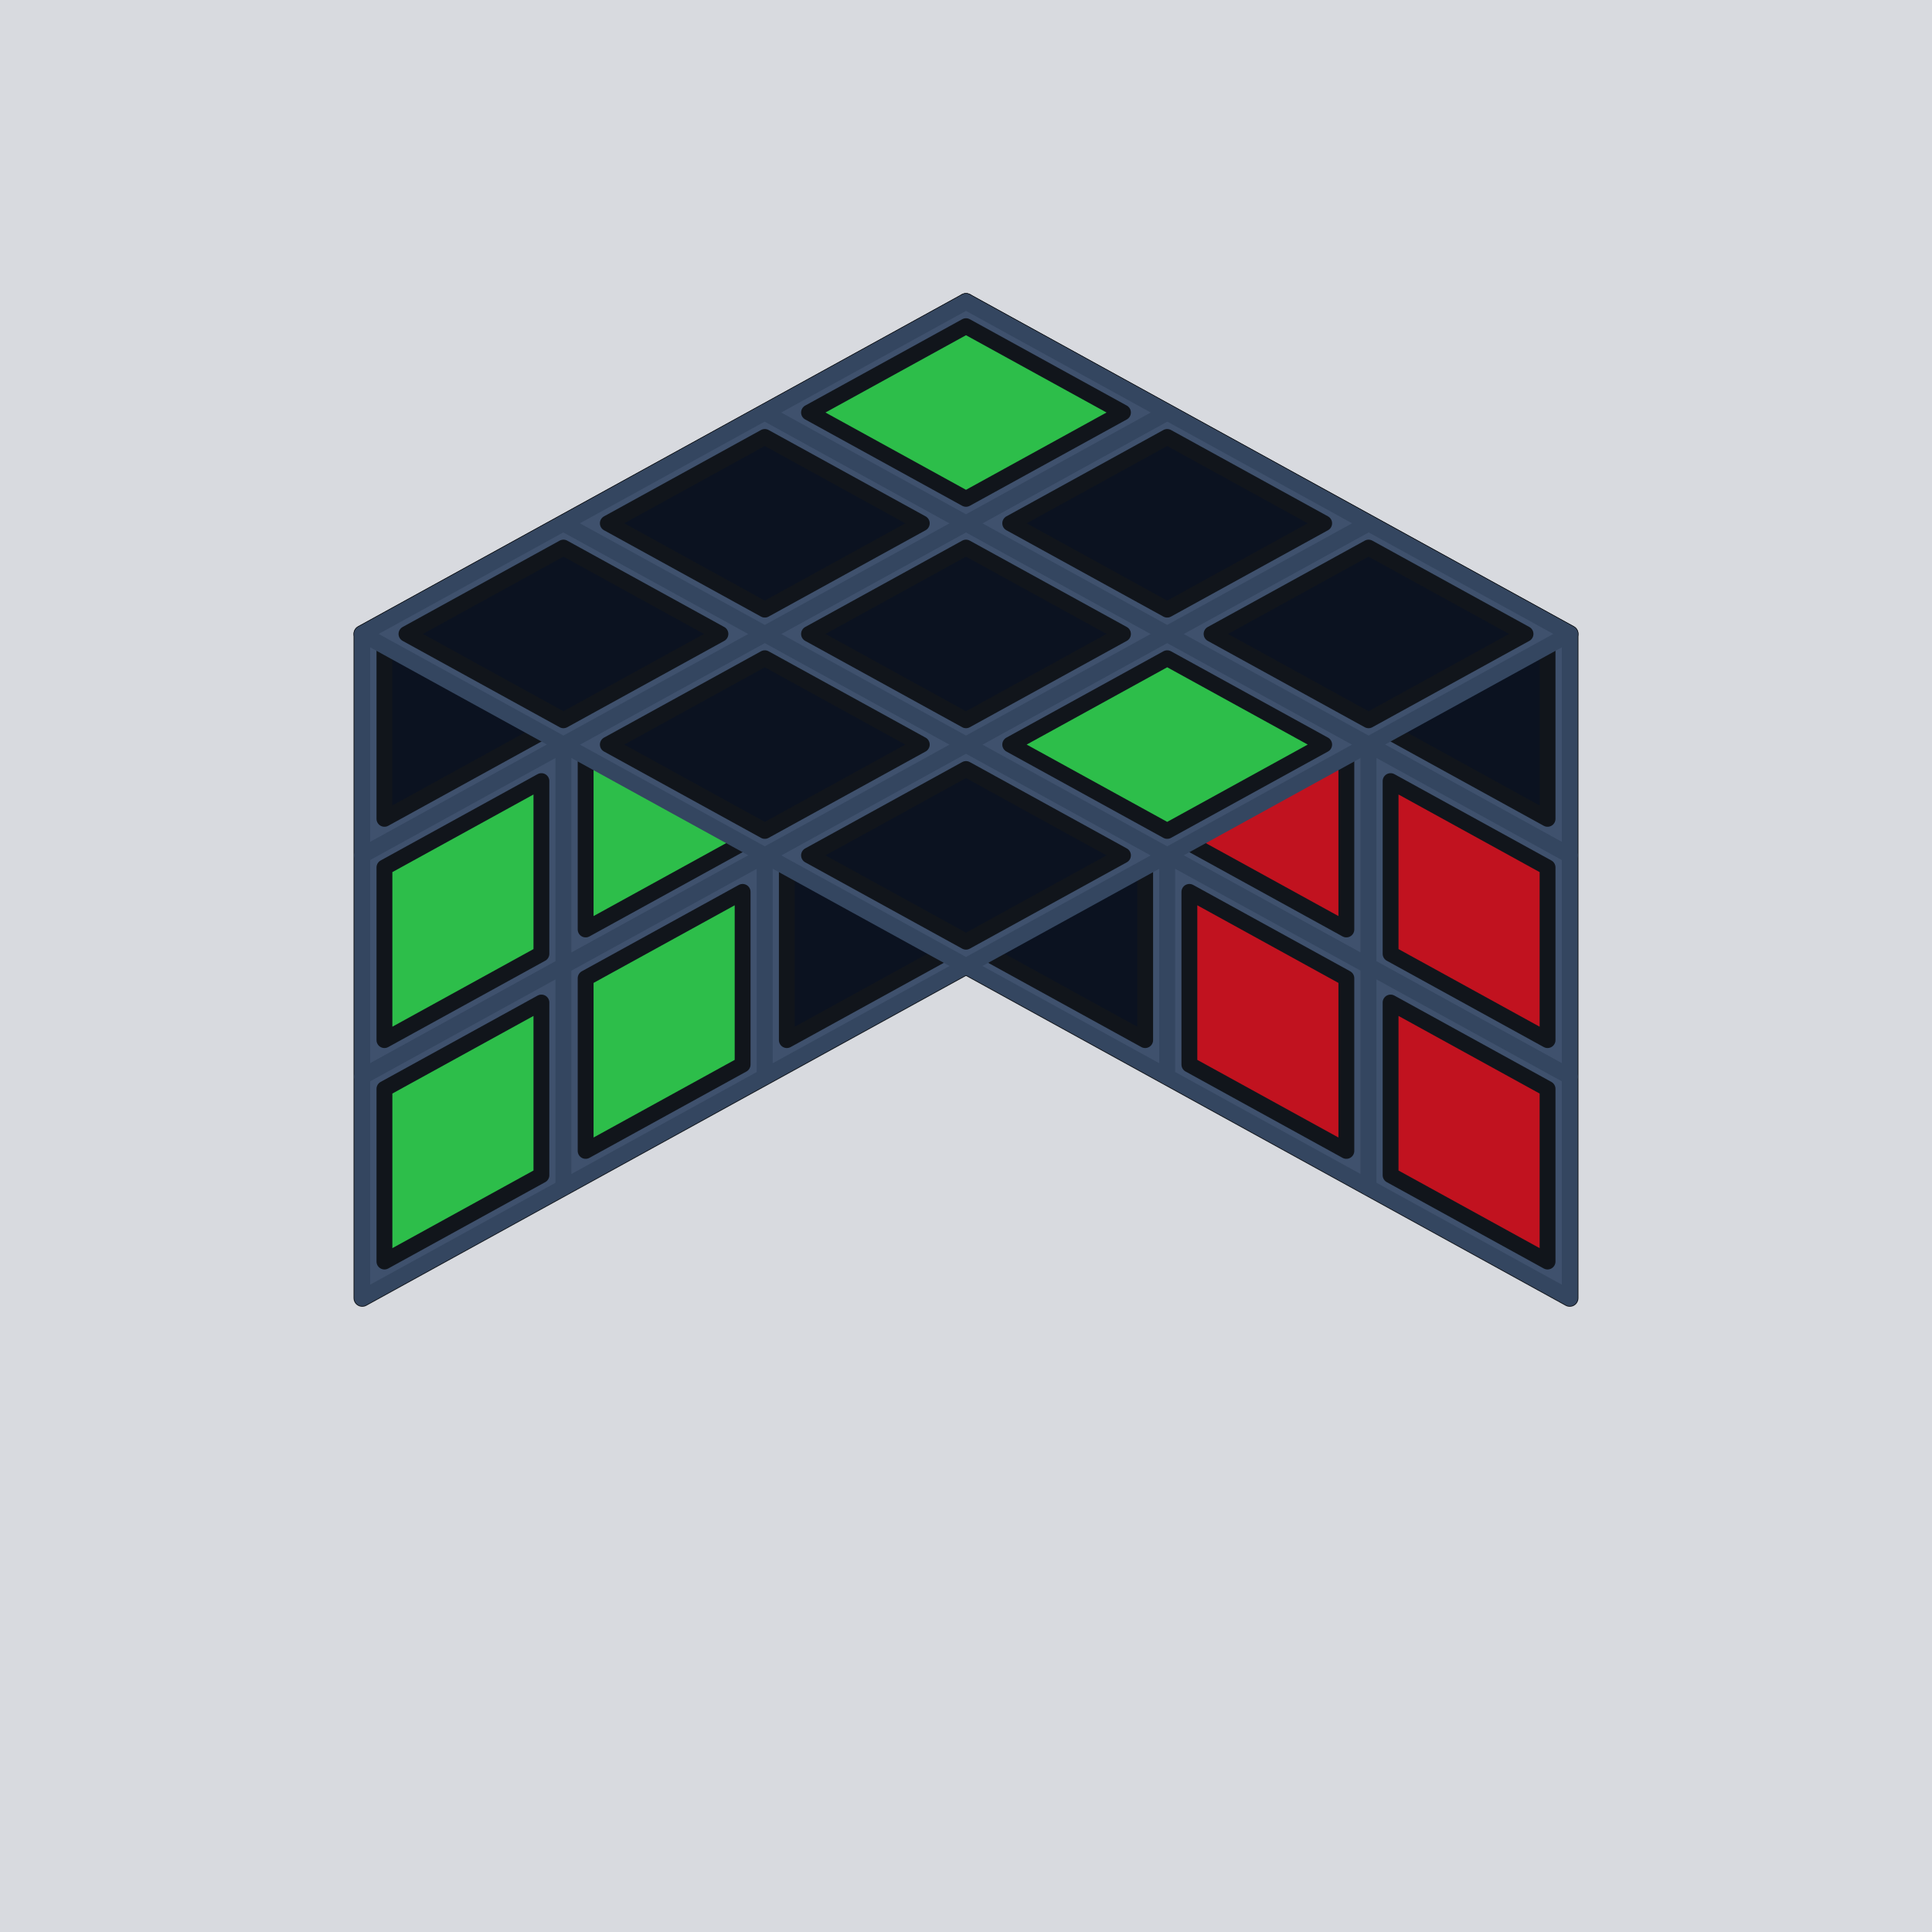
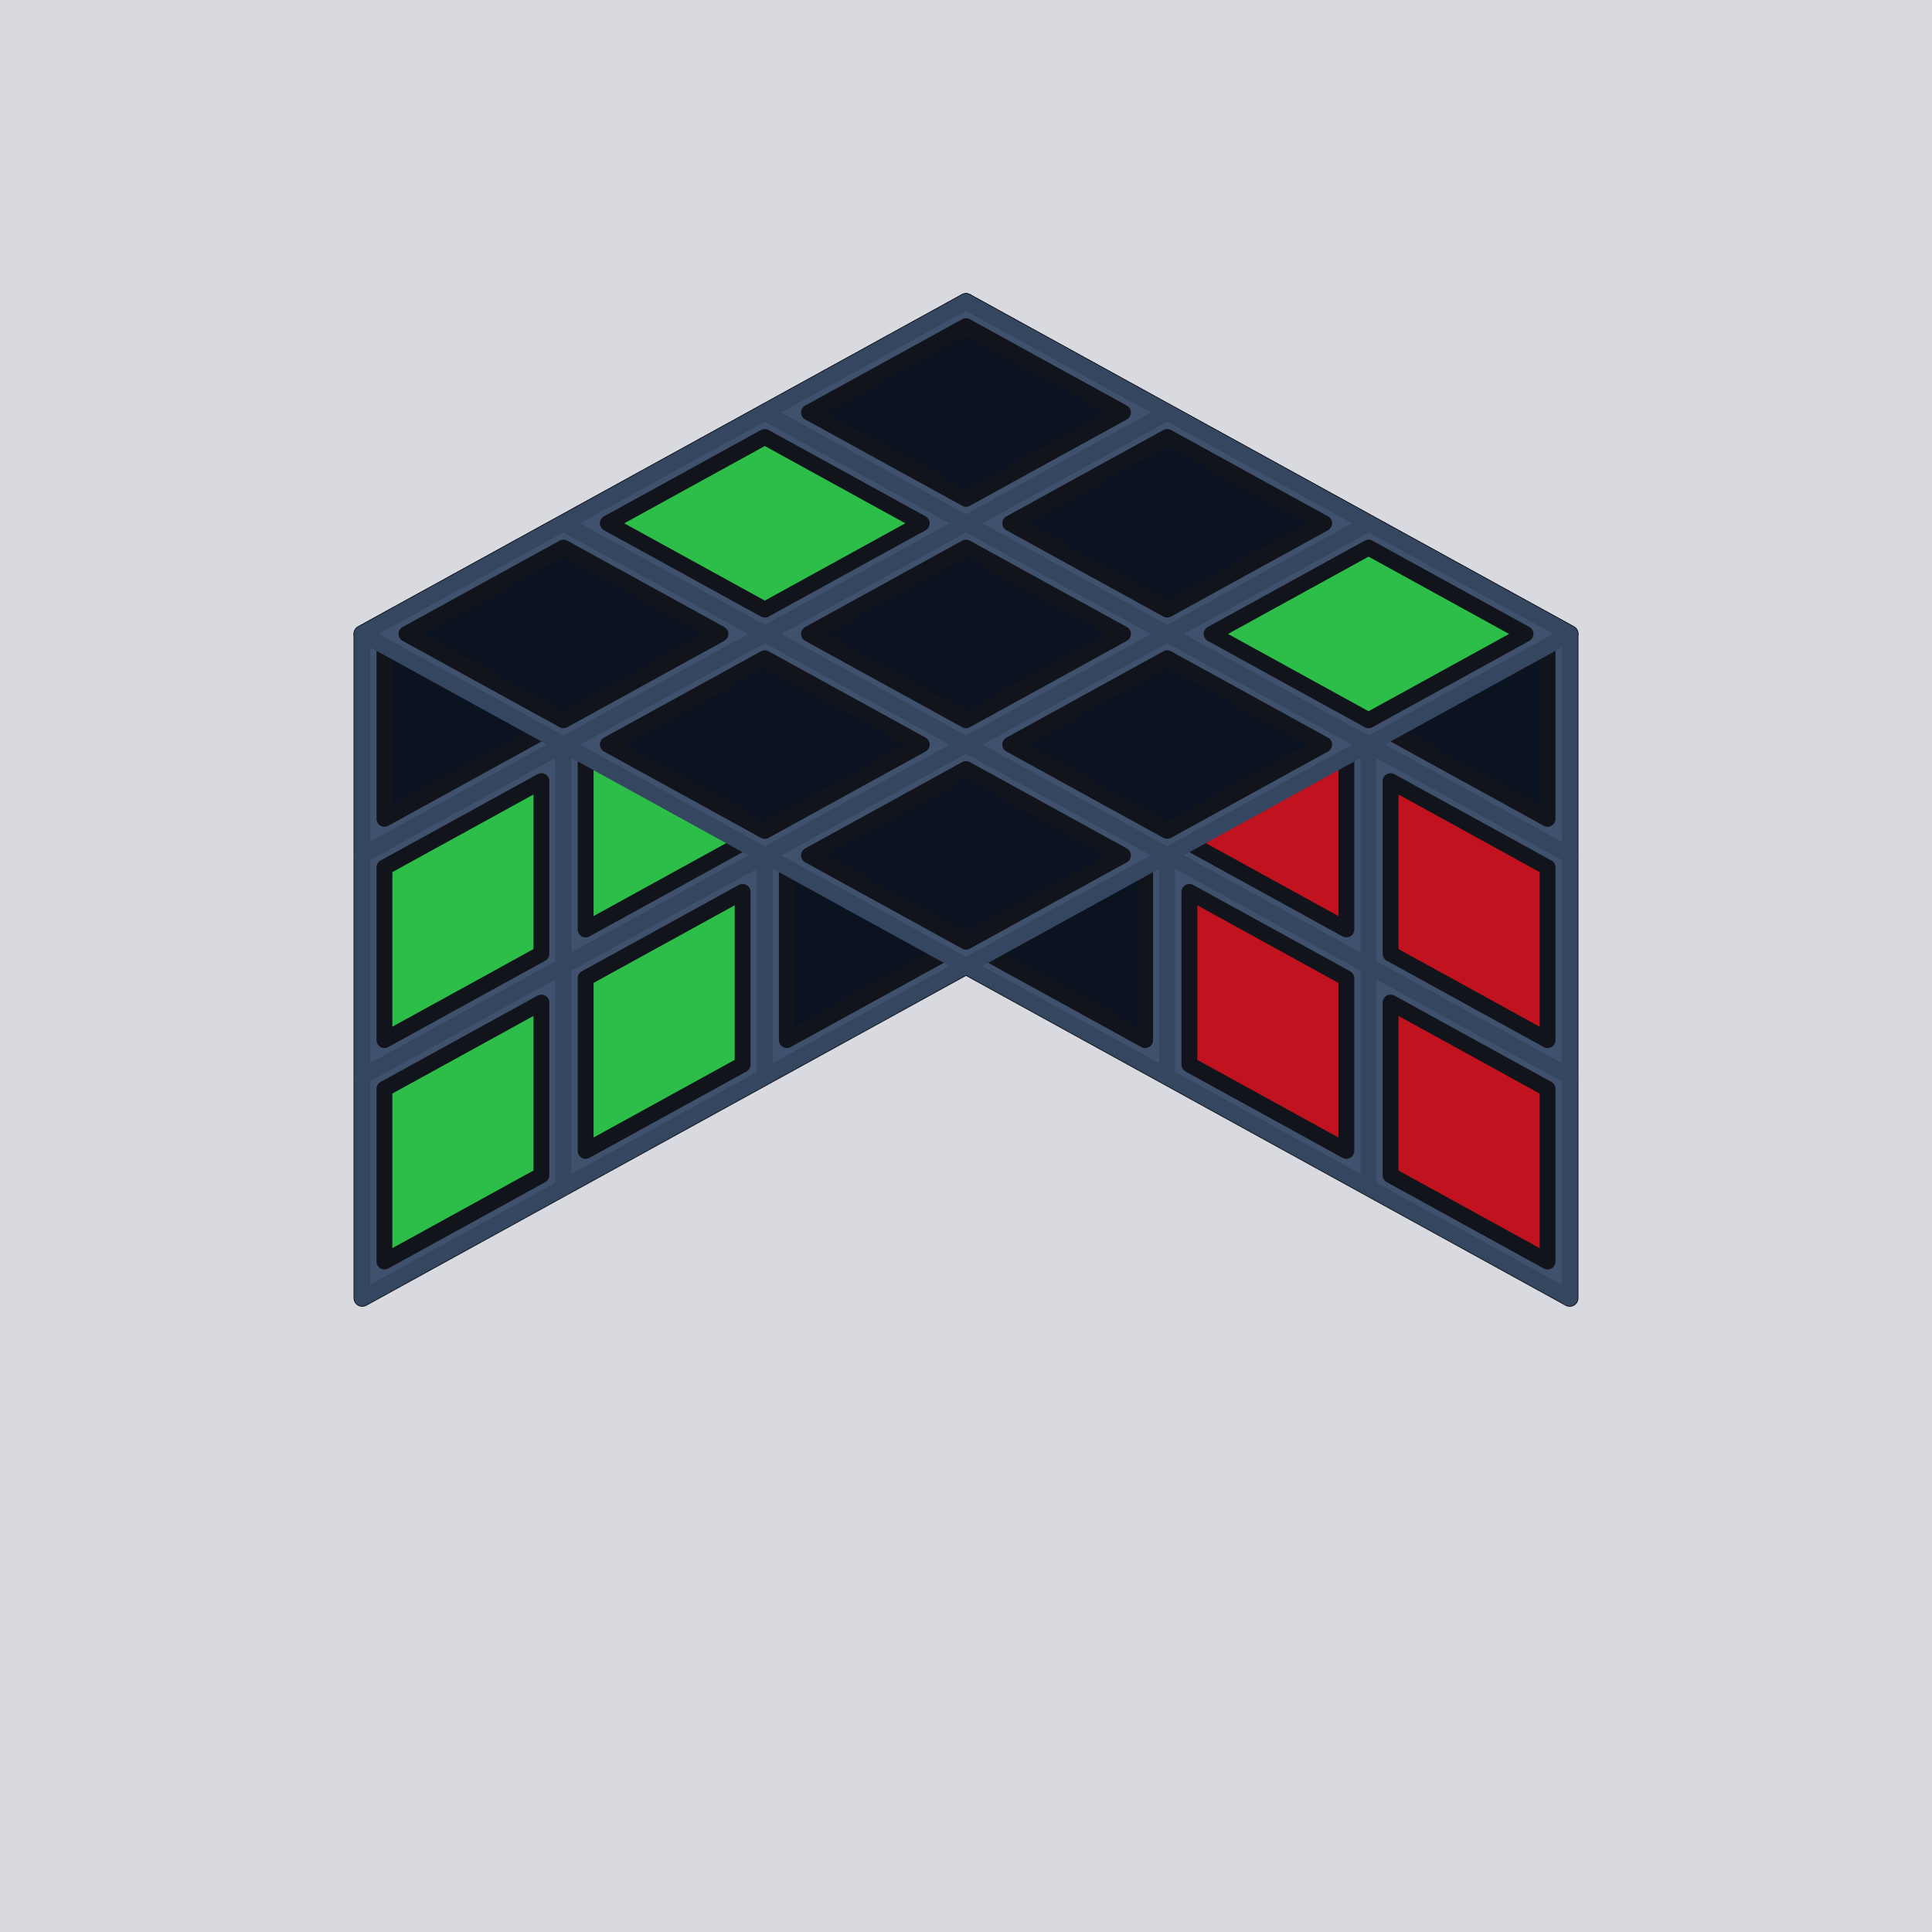
<svg xmlns="http://www.w3.org/2000/svg" viewBox="0 0 128 128">
  <rect x="0" y="0" width="128" height="128" fill="#D8DADF" />
  <polygon points="64.00,64.00 104.00,42.00 64.00,20.00 24.00,42.00" fill="#0B1220" stroke="#11151B" stroke-width="1.15" stroke-linejoin="round" />
  <polygon points="24.00,42.00 64.00,20.00 64.00,64.00 24.00,86.00" fill="#0B1220" stroke="#11151B" stroke-width="1.15" stroke-linejoin="round" />
  <polygon points="64.00,20.00 104.00,42.00 104.00,86.00 64.00,64.00" fill="#0B1220" stroke="#11151B" stroke-width="1.15" stroke-linejoin="round" />
  <polygon points="24.00,42.00 37.33,34.67 37.33,49.33 24.00,56.67" fill="#3F516D" stroke="#344660" stroke-width="1.05" stroke-linejoin="round" />
  <polygon points="25.47,42.81 35.87,37.09 35.87,48.53 25.47,54.25" fill="#0B1220" stroke="#11151B" stroke-width="1.05" stroke-linejoin="round" />
  <polygon points="37.33,34.67 50.67,27.33 50.67,42.00 37.33,49.33" fill="#3F516D" stroke="#344660" stroke-width="1.05" stroke-linejoin="round" />
  <polygon points="38.80,35.47 49.20,29.75 49.20,41.19 38.80,46.91" fill="#0B1220" stroke="#11151B" stroke-width="1.05" stroke-linejoin="round" />
  <polygon points="50.67,27.33 64.00,20.00 64.00,34.67 50.67,42.00" fill="#3F516D" stroke="#344660" stroke-width="1.05" stroke-linejoin="round" />
  <polygon points="52.13,28.14 62.53,22.42 62.53,33.86 52.13,39.58" fill="#F4F4F4" stroke="#11151B" stroke-width="1.05" stroke-linejoin="round" />
  <polygon points="24.00,56.67 37.33,49.33 37.33,64.00 24.00,71.33" fill="#3F516D" stroke="#344660" stroke-width="1.05" stroke-linejoin="round" />
  <polygon points="25.47,57.47 35.87,51.75 35.87,63.19 25.47,68.91" fill="#2DBE4A" stroke="#11151B" stroke-width="1.05" stroke-linejoin="round" />
  <polygon points="37.33,49.33 50.67,42.00 50.67,56.67 37.33,64.00" fill="#3F516D" stroke="#344660" stroke-width="1.05" stroke-linejoin="round" />
  <polygon points="38.80,50.14 49.20,44.42 49.20,55.86 38.80,61.58" fill="#2DBE4A" stroke="#11151B" stroke-width="1.05" stroke-linejoin="round" />
  <polygon points="50.67,42.00 64.00,34.67 64.00,49.33 50.67,56.67" fill="#3F516D" stroke="#344660" stroke-width="1.05" stroke-linejoin="round" />
  <polygon points="52.13,42.81 62.53,37.09 62.53,48.53 52.13,54.25" fill="#0B1220" stroke="#11151B" stroke-width="1.05" stroke-linejoin="round" />
  <polygon points="24.00,71.33 37.33,64.00 37.33,78.67 24.00,86.00" fill="#3F516D" stroke="#344660" stroke-width="1.05" stroke-linejoin="round" />
  <polygon points="25.47,72.14 35.87,66.42 35.87,77.86 25.47,83.58" fill="#2DBE4A" stroke="#11151B" stroke-width="1.05" stroke-linejoin="round" />
  <polygon points="37.33,64.00 50.67,56.67 50.67,71.33 37.33,78.67" fill="#3F516D" stroke="#344660" stroke-width="1.05" stroke-linejoin="round" />
  <polygon points="38.80,64.81 49.20,59.09 49.20,70.53 38.80,76.25" fill="#2DBE4A" stroke="#11151B" stroke-width="1.05" stroke-linejoin="round" />
  <polygon points="50.67,56.67 64.00,49.33 64.00,64.00 50.67,71.33" fill="#3F516D" stroke="#344660" stroke-width="1.05" stroke-linejoin="round" />
  <polygon points="52.13,57.47 62.53,51.75 62.53,63.19 52.13,68.91" fill="#0B1220" stroke="#11151B" stroke-width="1.05" stroke-linejoin="round" />
  <polygon points="64.00,20.00 77.33,27.33 77.33,42.00 64.00,34.67" fill="#3F516D" stroke="#344660" stroke-width="1.05" stroke-linejoin="round" />
  <polygon points="65.47,22.42 75.87,28.14 75.87,39.58 65.47,33.86" fill="#C1121F" stroke="#11151B" stroke-width="1.05" stroke-linejoin="round" />
  <polygon points="77.33,27.33 90.67,34.67 90.67,49.33 77.33,42.00" fill="#3F516D" stroke="#344660" stroke-width="1.05" stroke-linejoin="round" />
  <polygon points="78.80,29.75 89.20,35.47 89.20,46.91 78.80,41.19" fill="#0B1220" stroke="#11151B" stroke-width="1.05" stroke-linejoin="round" />
  <polygon points="90.67,34.67 104.00,42.00 104.00,56.67 90.67,49.33" fill="#3F516D" stroke="#344660" stroke-width="1.05" stroke-linejoin="round" />
  <polygon points="92.13,37.09 102.53,42.81 102.53,54.25 92.13,48.53" fill="#0B1220" stroke="#11151B" stroke-width="1.05" stroke-linejoin="round" />
  <polygon points="64.00,34.67 77.33,42.00 77.33,56.67 64.00,49.33" fill="#3F516D" stroke="#344660" stroke-width="1.05" stroke-linejoin="round" />
  <polygon points="65.47,37.09 75.87,42.81 75.87,54.25 65.47,48.53" fill="#0B1220" stroke="#11151B" stroke-width="1.05" stroke-linejoin="round" />
  <polygon points="77.33,42.00 90.67,49.33 90.67,64.00 77.33,56.67" fill="#3F516D" stroke="#344660" stroke-width="1.05" stroke-linejoin="round" />
  <polygon points="78.80,44.42 89.20,50.14 89.20,61.58 78.80,55.86" fill="#C1121F" stroke="#11151B" stroke-width="1.05" stroke-linejoin="round" />
  <polygon points="90.67,49.33 104.00,56.67 104.00,71.33 90.67,64.00" fill="#3F516D" stroke="#344660" stroke-width="1.05" stroke-linejoin="round" />
  <polygon points="92.13,51.75 102.53,57.47 102.53,68.91 92.13,63.19" fill="#C1121F" stroke="#11151B" stroke-width="1.05" stroke-linejoin="round" />
  <polygon points="64.00,49.33 77.33,56.67 77.33,71.33 64.00,64.00" fill="#3F516D" stroke="#344660" stroke-width="1.05" stroke-linejoin="round" />
  <polygon points="65.47,51.75 75.87,57.47 75.87,68.91 65.47,63.19" fill="#0B1220" stroke="#11151B" stroke-width="1.05" stroke-linejoin="round" />
  <polygon points="77.33,56.67 90.67,64.00 90.67,78.67 77.33,71.33" fill="#3F516D" stroke="#344660" stroke-width="1.05" stroke-linejoin="round" />
  <polygon points="78.80,59.09 89.20,64.81 89.20,76.25 78.80,70.53" fill="#C1121F" stroke="#11151B" stroke-width="1.05" stroke-linejoin="round" />
  <polygon points="90.67,64.00 104.00,71.33 104.00,86.00 90.67,78.67" fill="#3F516D" stroke="#344660" stroke-width="1.05" stroke-linejoin="round" />
  <polygon points="92.13,66.42 102.53,72.14 102.53,83.58 92.13,77.86" fill="#C1121F" stroke="#11151B" stroke-width="1.05" stroke-linejoin="round" />
  <polygon points="64.00,64.00 77.33,56.67 64.00,49.33 50.67,56.67" fill="#3F516D" stroke="#344660" stroke-width="1.05" stroke-linejoin="round" />
  <polygon points="64.00,62.39 74.40,56.67 64.00,50.95 53.60,56.67" fill="#0B1220" stroke="#11151B" stroke-width="1.05" stroke-linejoin="round" />
  <polygon points="77.33,56.67 90.67,49.33 77.33,42.00 64.00,49.33" fill="#3F516D" stroke="#344660" stroke-width="1.05" stroke-linejoin="round" />
-   <polygon points="77.33,55.05 87.73,49.33 77.33,43.61 66.93,49.33" fill="#2DBE4A" stroke="#11151B" stroke-width="1.05" stroke-linejoin="round" />
+   <polygon points="77.33,55.05 87.73,49.33 77.33,43.61 66.93,49.33" fill="#0B1220" stroke="#11151B" stroke-width="1.05" stroke-linejoin="round" />
  <polygon points="90.67,49.33 104.00,42.00 90.67,34.67 77.33,42.00" fill="#3F516D" stroke="#344660" stroke-width="1.05" stroke-linejoin="round" />
-   <polygon points="90.67,47.72 101.07,42.00 90.67,36.28 80.27,42.00" fill="#0B1220" stroke="#11151B" stroke-width="1.05" stroke-linejoin="round" />
+   <polygon points="90.67,47.72 101.07,42.00 90.67,36.28 80.27,42.00" fill="#2DBE4A" stroke="#11151B" stroke-width="1.05" stroke-linejoin="round" />
  <polygon points="50.67,56.67 64.00,49.33 50.67,42.00 37.33,49.33" fill="#3F516D" stroke="#344660" stroke-width="1.05" stroke-linejoin="round" />
  <polygon points="50.67,55.05 61.07,49.33 50.67,43.61 40.27,49.33" fill="#0B1220" stroke="#11151B" stroke-width="1.05" stroke-linejoin="round" />
  <polygon points="64.00,49.33 77.33,42.00 64.00,34.67 50.67,42.00" fill="#3F516D" stroke="#344660" stroke-width="1.05" stroke-linejoin="round" />
  <polygon points="64.00,47.72 74.40,42.00 64.00,36.28 53.60,42.00" fill="#0B1220" stroke="#11151B" stroke-width="1.05" stroke-linejoin="round" />
  <polygon points="77.33,42.00 90.67,34.67 77.33,27.33 64.00,34.67" fill="#3F516D" stroke="#344660" stroke-width="1.05" stroke-linejoin="round" />
  <polygon points="77.33,40.39 87.73,34.67 77.33,28.95 66.93,34.67" fill="#0B1220" stroke="#11151B" stroke-width="1.05" stroke-linejoin="round" />
  <polygon points="37.33,49.33 50.67,42.00 37.33,34.67 24.00,42.00" fill="#3F516D" stroke="#344660" stroke-width="1.05" stroke-linejoin="round" />
  <polygon points="37.33,47.72 47.73,42.00 37.33,36.28 26.93,42.00" fill="#0B1220" stroke="#11151B" stroke-width="1.05" stroke-linejoin="round" />
  <polygon points="50.67,42.00 64.00,34.67 50.67,27.33 37.33,34.67" fill="#3F516D" stroke="#344660" stroke-width="1.05" stroke-linejoin="round" />
-   <polygon points="50.67,40.39 61.07,34.67 50.67,28.95 40.27,34.67" fill="#0B1220" stroke="#11151B" stroke-width="1.05" stroke-linejoin="round" />
+   <polygon points="50.67,40.39 61.07,34.67 50.67,28.95 40.27,34.67" fill="#2DBE4A" stroke="#11151B" stroke-width="1.05" stroke-linejoin="round" />
  <polygon points="64.00,34.67 77.33,27.33 64.00,20.00 50.67,27.33" fill="#3F516D" stroke="#344660" stroke-width="1.05" stroke-linejoin="round" />
-   <polygon points="64.00,33.05 74.40,27.33 64.00,21.61 53.60,27.33" fill="#2DBE4A" stroke="#11151B" stroke-width="1.05" stroke-linejoin="round" />
+   <polygon points="64.00,33.05 74.40,27.33 64.00,21.61 53.60,27.33" fill="#0B1220" stroke="#11151B" stroke-width="1.05" stroke-linejoin="round" />
</svg>
